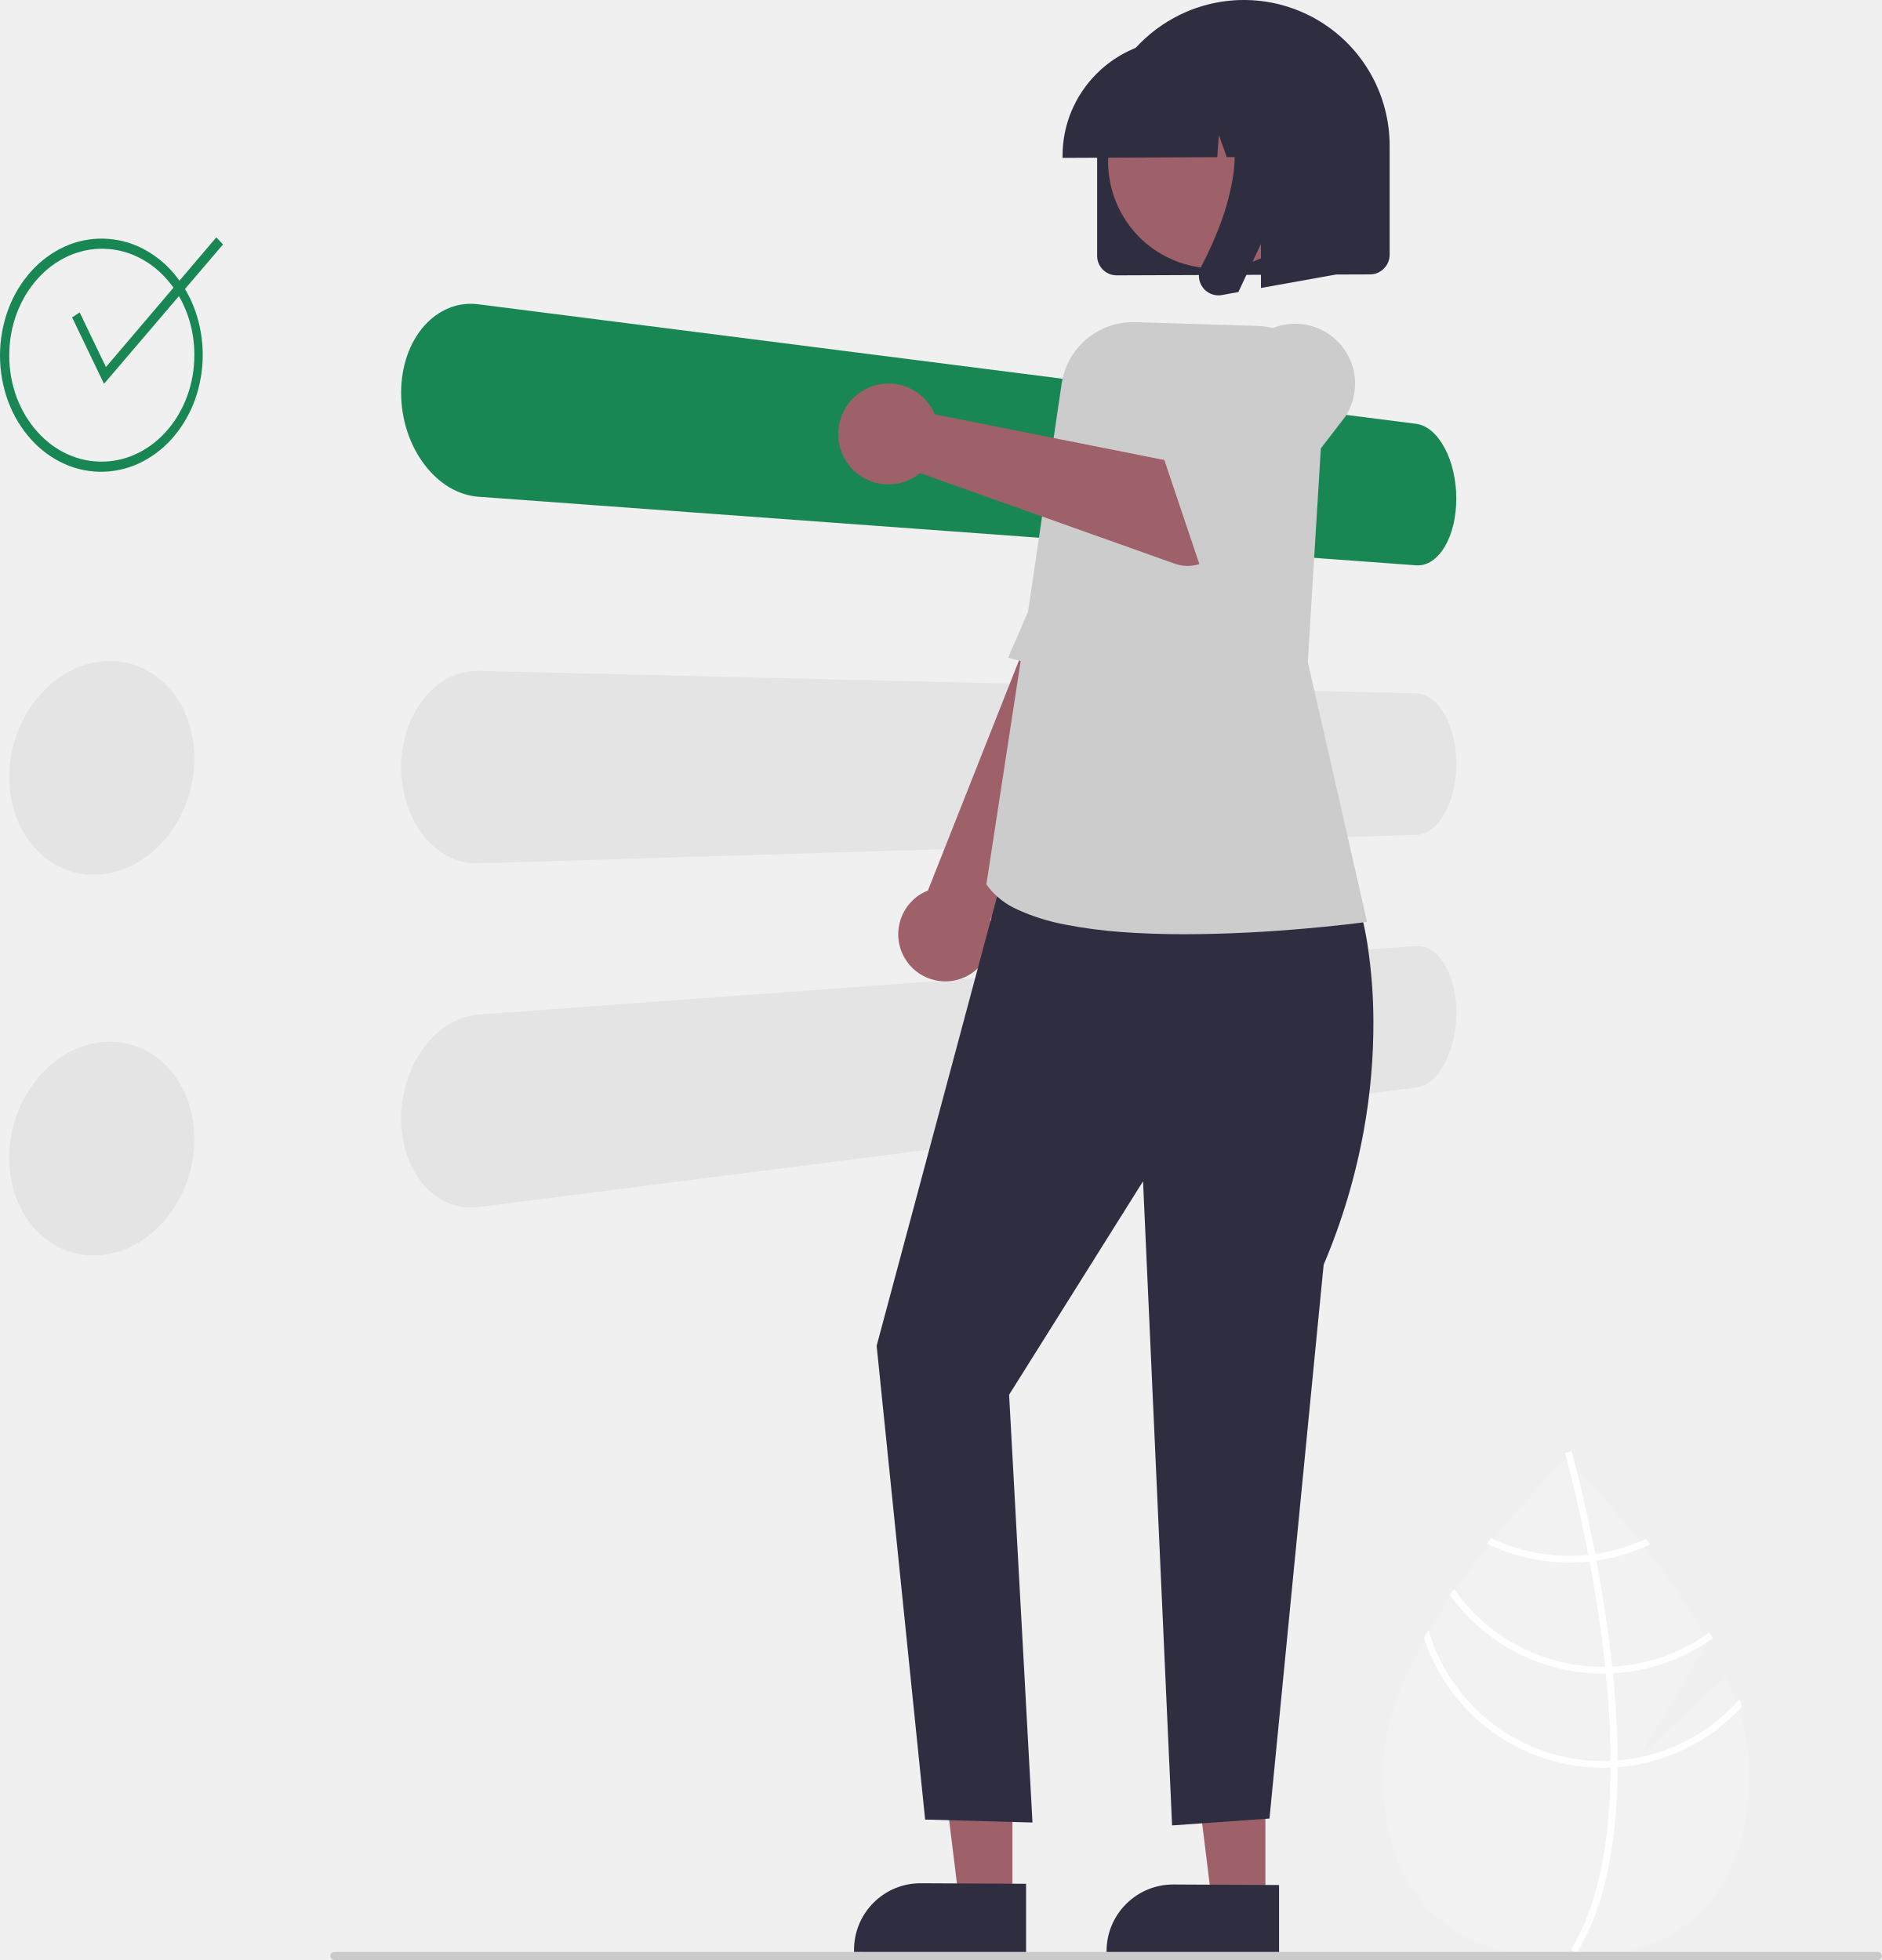
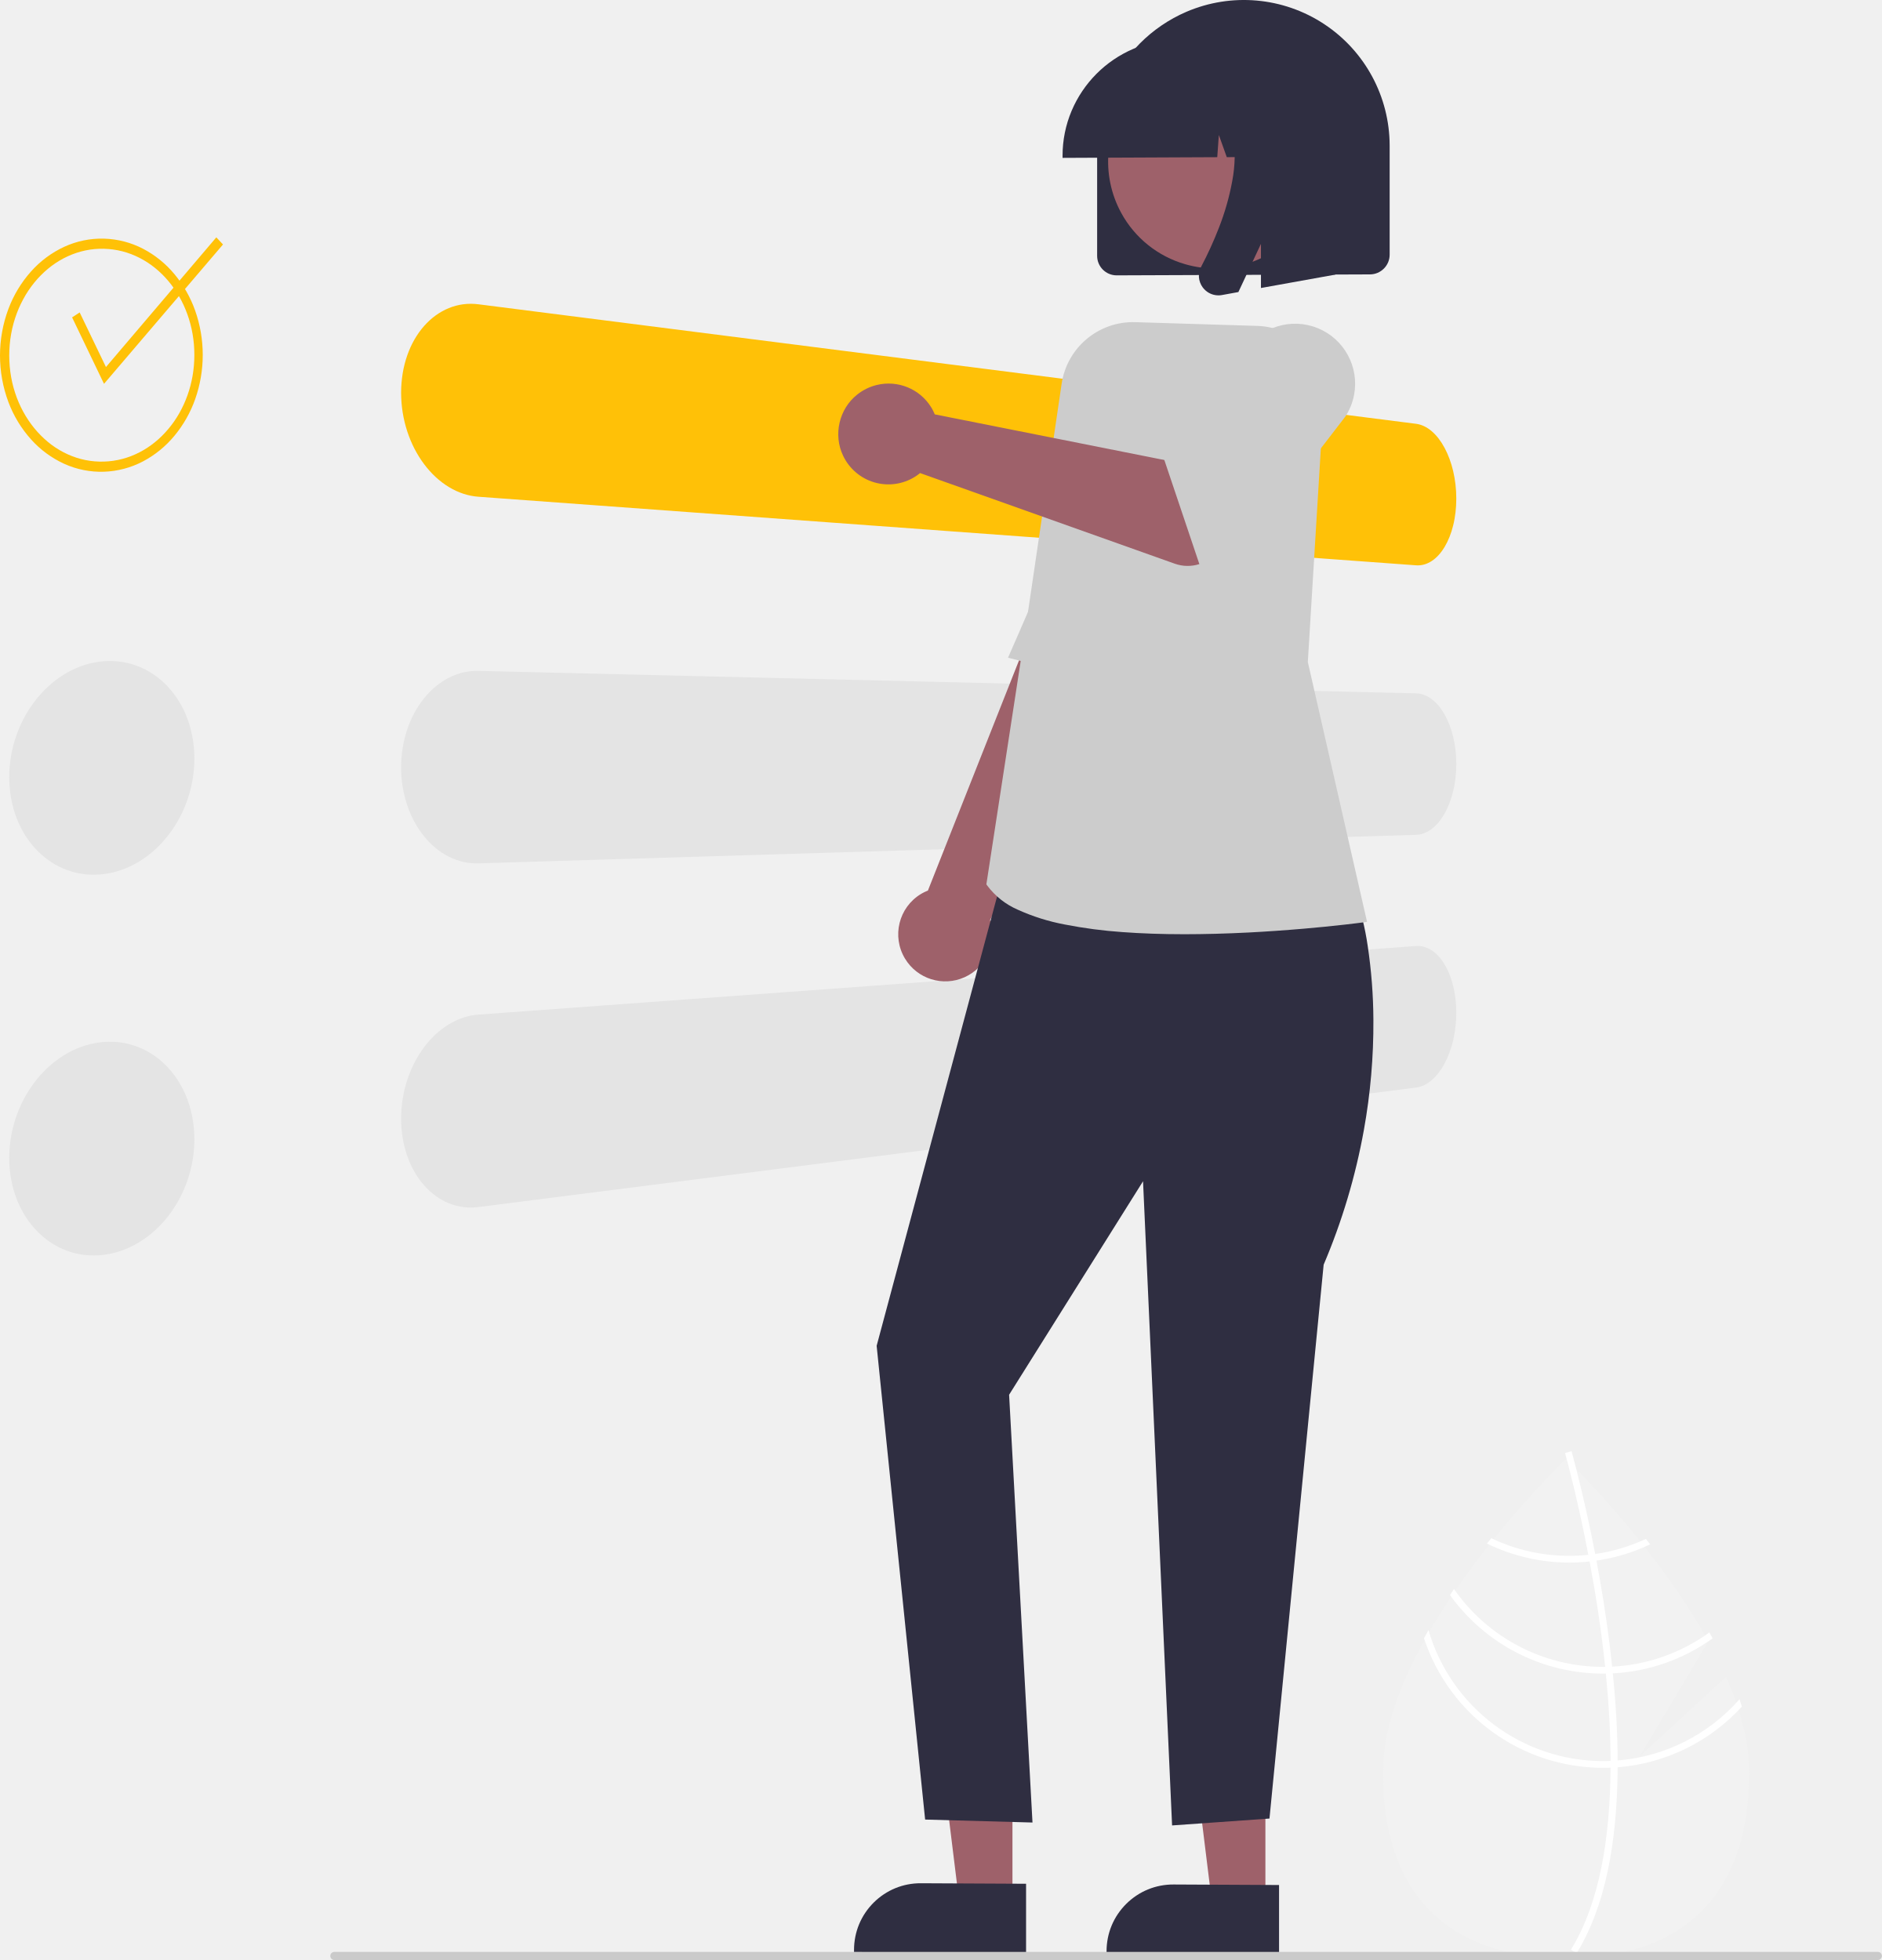
<svg xmlns="http://www.w3.org/2000/svg" data-name="Layer 1" width="559.174" height="582.5" viewBox="0 0 559.174 582.5">
  <path d="M833.267,657.097l-25.613,23.58,20.355-34.155c-16.037-29.082-42.266-54.216-42.266-54.216s-54.415,52.134-54.415,93.115,24.362,55.29,54.415,55.29c30.052,0,54.415-14.309,54.415-55.29C840.158,676.299,837.458,666.626,833.267,657.097Z" transform="translate(-320.4128 -158.75)" fill="#f2f2f2" />
  <path d="M801.066,681.954v2.02c-.12,23.48-4.08,41.8-11.85,54.7-.11.19-.23.37-.34.56l-.87-.53-.83-.52c8.62-13.93,11.67-33.62,11.78-54.1.01-.66.02-1.33.01-2-.03-8.67-.56-17.44-1.41-25.96-.06-.66-.13-1.33-.2-2-1.18-11.24-2.88-21.98-4.62-31.31-.12-.66-.25-1.32-.38-1.97-3.01-15.78-6.08-27.21-6.78-29.74-.08-.31-.13-.48-.14-.52l.95-.27.01-.01.96-.27c.01.04.18.61.46,1.67,1.07,3.96,3.85,14.71,6.58,28.89.12.64.25,1.3.37,1.96,1.42,7.57,2.81,16.03,3.91,24.91q.42,3.345.75,6.6c.08.67.15,1.34.21,2Q801.016,669.879,801.066,681.954Z" transform="translate(-320.4128 -158.75)" fill="#fff" />
  <path d="M794.396,620.594c-.67.09-1.35.18-2.04.25a55.167,55.167,0,0,1-5.64.29,53.664,53.664,0,0,1-23.2-5.24c-.42.53-.84,1.06-1.27,1.6a55.651,55.651,0,0,0,24.47,5.64,57.08,57.08,0,0,0,6.02-.32c.68-.07,1.36-.16,2.03-.26a55.182,55.182,0,0,0,15.95-4.83q-.645-.825-1.26-1.62A53.48,53.48,0,0,1,794.396,620.594Z" transform="translate(-320.4128 -158.75)" fill="#fff" />
  <path d="M799.426,654.064q-1.035.06-2.07.06c-.21.01-.43.01-.64.01a53.948,53.948,0,0,1-44.28-23.13c-.4.59-.8,1.18-1.19,1.78a55.952,55.952,0,0,0,45.47,23.35c.28,0,.56,0,.84-.01.7-.01,1.39-.03,2.08-.06a55.656,55.656,0,0,0,29.65-10.4c-.32-.59-.64-1.18-.97-1.77A53.578,53.578,0,0,1,799.426,654.064Z" transform="translate(-320.4128 -158.75)" fill="#fff" />
  <path d="M801.066,681.954c-.7.06-1.4.1-2.1.13-.75.03-1.5.05-2.25.05a54.094,54.094,0,0,1-51.86-38.92c-.45.81-.9,1.61-1.33,2.42a56.075,56.075,0,0,0,53.19,38.5c.75,0,1.5-.01,2.24-.05.71-.02,1.41-.06,2.11-.11a55.911,55.911,0,0,0,36.9-18.01c-.21-.74-.45-1.47-.69-2.21A53.92,53.92,0,0,1,801.066,681.954Z" transform="translate(-320.4128 -158.75)" fill="#fff" />
-   <path id="f3dd3be3-e3f2-4729-8854-c6cb5bd65852-281" data-name="Rectangle 1 - Outline" d="M741.16,284.699,462.571,249.181a18.086,18.086,0,0,0-2.263-.147,17.258,17.258,0,0,0-2.231.141,17.065,17.065,0,0,0-2.19.429,17.498,17.498,0,0,0-2.14.722,18.222,18.222,0,0,0-1.992.963,18.957,18.957,0,0,0-1.889,1.204,20.222,20.222,0,0,0-1.777,1.451,22.086,22.086,0,0,0-1.659,1.685,23.762,23.762,0,0,0-1.512,1.904q-.714,1.003-1.34,2.086-.626,1.087-1.162,2.261t-.977,2.427q-.457,1.295-.802,2.648t-.575,2.753q-.226,1.399-.347,2.843t-.12,2.924q.005,1.478.12,2.947t.347,2.913q.234,1.451.578,2.872t.802,2.811q.442,1.342.977,2.623.536,1.282,1.162,2.494t1.34,2.355q.713,1.147,1.512,2.208t1.659,2.023q.859.957,1.777,1.806t1.889,1.585a23.625,23.625,0,0,0,1.992,1.358,21.765,21.765,0,0,0,2.14,1.147,20.075,20.075,0,0,0,2.19.868,18.974,18.974,0,0,0,2.231.589,18.476,18.476,0,0,0,2.263.307L741.162,326.758a7.056,7.056,0,0,0,2.407-.241,7.552,7.552,0,0,0,1.162-.429,8.599,8.599,0,0,0,1.128-.632,10.035,10.035,0,0,0,1.042-.794,11.676,11.676,0,0,0,.982-.963,13.852,13.852,0,0,0,.918-1.127q.444-.604.853-1.288t.774-1.426q.365-.743.683-1.543.319-.799.59-1.654t.494-1.76q.235-.937.404-1.907t.29-1.969q.117-.999.175-2.025t.058-2.074q-.004-1.047-.058-2.085t-.175-2.06q-.117-1.022-.29-2.027t-.404-1.989q-.223-.951-.494-1.859-.268-.896-.59-1.765t-.683-1.685q-.364-.815-.774-1.582t-.853-1.459q-.443-.692-.918-1.312t-.982-1.16a13.498,13.498,0,0,0-1.042-1.004,11.325,11.325,0,0,0-1.128-.858,9.502,9.502,0,0,0-1.162-.662,8.275,8.275,0,0,0-1.192-.462,7.597,7.597,0,0,0-1.218-.259" transform="translate(-320.4128 -158.75)" fill="#198754" />
-   <path id="f1003c66-3f14-4be1-907c-7cdab0d8529f-282" data-name="Rectangle 3 - Outline" d="M741.16,364.805,462.571,358.132a17.909,17.909,0,0,0-4.494.459,18.344,18.344,0,0,0-2.19.656,19.418,19.418,0,0,0-2.14.939,20.721,20.721,0,0,0-1.992,1.165,21.902,21.902,0,0,0-1.889,1.402,23.579,23.579,0,0,0-1.777,1.635q-.861.876-1.659,1.863-.798.989-1.512,2.062-.714,1.073-1.34,2.225t-1.162,2.381q-.536,1.229-.977,2.528-.457,1.345-.802,2.733t-.575,2.812q-.226,1.424-.347,2.881t-.12,2.936q.005,1.479.12,2.935t.347,2.878q.234,1.416.578,2.801t.802,2.728q.442,1.302.977,2.528t1.162,2.374q.626,1.148,1.34,2.216.713,1.064,1.512,2.046t1.659,1.853a23.351,23.351,0,0,0,1.777,1.624,21.709,21.709,0,0,0,1.889,1.39,20.544,20.544,0,0,0,1.992,1.152,19.277,19.277,0,0,0,2.14.926,18.248,18.248,0,0,0,2.19.642,17.817,17.817,0,0,0,2.231.361,18.005,18.005,0,0,0,2.263.073l278.586-8.476a7.253,7.253,0,0,0,1.218-.141,7.574,7.574,0,0,0,1.192-.345,8.437,8.437,0,0,0,1.162-.549,9.871,9.871,0,0,0,1.128-.749,11.676,11.676,0,0,0,1.042-.903,13.635,13.635,0,0,0,.982-1.064q.474-.568.918-1.222t.853-1.376q.409-.727.774-1.507t.683-1.613q.319-.846.59-1.723t.494-1.806q.235-.951.404-1.939t.29-1.999q.117-1.015.175-2.046t.058-2.08q-.004-1.039-.058-2.075t-.175-2.046q-.117-1.014-.29-1.997t-.404-1.946q-.224-.929-.495-1.81t-.589-1.712q-.317-.831-.681-1.609t-.774-1.501q-.41-.723-.853-1.372t-.918-1.217a13.505,13.505,0,0,0-.982-1.058,11.566,11.566,0,0,0-1.042-.896,9.784,9.784,0,0,0-1.128-.742,8.372,8.372,0,0,0-1.163-.539,7.536,7.536,0,0,0-1.192-.338,7.237,7.237,0,0,0-1.218-.132" transform="translate(-320.4128 -158.75)" fill="#e4e4e4" />
-   <path id="e5b3fa8a-e15d-46b1-859f-01f7147e98c8-283" data-name="Rectangle 4 - Outline" d="M741.16,439.903,462.571,460.278a18.476,18.476,0,0,0-2.263.307,18.974,18.974,0,0,0-2.231.589,20.076,20.076,0,0,0-2.19.868,21.771,21.771,0,0,0-2.14,1.147,23.63,23.63,0,0,0-1.992,1.358q-.973.743-1.889,1.585-.916.846-1.777,1.806t-1.659,2.024q-.798,1.068-1.512,2.21-.714,1.142-1.34,2.355-.626,1.213-1.162,2.494t-.977,2.623q-.457,1.387-.802,2.811t-.575,2.869q-.226,1.447-.347,2.914t-.12,2.947q.005,1.479.12,2.924t.347,2.844q.234,1.404.578,2.754t.802,2.648q.442,1.254.977,2.427.536,1.174,1.162,2.261t1.34,2.086a23.758,23.758,0,0,0,1.512,1.904,22.084,22.084,0,0,0,1.659,1.685,20.224,20.224,0,0,0,1.777,1.451,18.96,18.96,0,0,0,1.889,1.204,18.222,18.222,0,0,0,1.992.963,17.492,17.492,0,0,0,2.14.722,17.066,17.066,0,0,0,2.19.429,17.26,17.26,0,0,0,2.231.141,18.092,18.092,0,0,0,2.263-.147l278.586-35.509a7.596,7.596,0,0,0,1.218-.259,8.272,8.272,0,0,0,1.192-.462,9.502,9.502,0,0,0,1.162-.662,11.325,11.325,0,0,0,1.128-.858,13.498,13.498,0,0,0,1.042-1.004q.501-.542.982-1.16.474-.619.918-1.312t.853-1.459q.409-.761.774-1.582t.683-1.685q.319-.868.59-1.776t.494-1.859q.235-.985.404-1.99t.29-2.027q.117-1.022.175-2.06t.058-2.086q-.005-1.042-.059-2.068t-.175-2.025q-.116-1.003-.289-1.973t-.404-1.907q-.223-.906-.494-1.76-.267-.853-.589-1.654t-.683-1.543q-.367-.737-.778-1.423t-.853-1.288a13.854,13.854,0,0,0-.918-1.127,11.677,11.677,0,0,0-.982-.963,10.034,10.034,0,0,0-1.042-.794,8.599,8.599,0,0,0-1.128-.632,7.553,7.553,0,0,0-1.162-.429,7.055,7.055,0,0,0-2.408-.241" transform="translate(-320.4128 -158.75)" fill="#e4e4e4" />
-   <path id="bafb1f3d-b2ca-45c8-ab7e-ed03dda6d8fc-284" data-name="Path 5" d="M589.314,443.636a13.972,13.972,0,0,0,25.287-11.439l53.993-110.925-25.845-15.668L596.119,423.429q-.267.104-.526.218t-.517.238q-.257.124-.511.261t-.503.288a13.989,13.989,0,0,0-4.75,19.201Z" transform="translate(-320.4128 -158.75)" fill="#9e616a" />
-   <path id="a23fb8c4-4f70-46f7-bb51-5893ecfd1d6a-285" data-name="Path 8" d="M658.287,364.045l-38.357-9.831s1.252-2.831,3.288-7.521,4.879-11.23,8.078-18.656,6.748-15.722,10.215-23.923,6.838-16.304,9.678-23.327,6.066-11.23,9.308-13.587a12.797,12.797,0,0,1,9.405-2.5,18.177,18.177,0,0,1,7.277,2.77A19.818,19.818,0,0,1,680.1,269.686l8.893,16.173Z" transform="translate(-320.4128 -158.75)" fill="#ccc" />
-   <path id="bf4ad07a-caea-45f0-95a0-f5e060234fe8-286" data-name="Ellipse 3 - Outline" d="M351.315,355.26a24.918,24.918,0,0,0-2.769.361,25.343,25.343,0,0,0-2.729.669,26.35,26.35,0,0,0-2.68.98,27.959,27.959,0,0,0-2.621,1.288q-1.248.702-2.44,1.526t-2.315,1.772q-1.122.945-2.178,2.015t-2.034,2.257q-.979,1.187-1.855,2.459t-1.644,2.622q-.761,1.352-1.423,2.777t-1.204,2.917q-.565,1.547-.988,3.126t-.707,3.185q-.284,1.606-.426,3.233t-.142,3.268q0,1.641.142,3.239t.426,3.148q.283,1.549.707,3.043t.985,2.926q.546,1.383,1.204,2.676a28.575,28.575,0,0,0,1.425,2.489,27.291,27.291,0,0,0,1.644,2.287,26.51,26.51,0,0,0,1.856,2.091,25.409,25.409,0,0,0,2.034,1.849,24.073,24.073,0,0,0,2.179,1.581,23.191,23.191,0,0,0,4.755,2.34,22.744,22.744,0,0,0,5.296,1.204,23.287,23.287,0,0,0,2.729.12,24.487,24.487,0,0,0,2.769-.196,25.371,25.371,0,0,0,2.754-.507,25.872,25.872,0,0,0,2.69-.808,26.948,26.948,0,0,0,2.618-1.104,28.599,28.599,0,0,0,2.538-1.394q1.2-.749,2.338-1.606t2.204-1.827q1.067-.97,2.06-2.046t1.909-2.258q.922-1.181,1.736-2.433t1.524-2.57q.71-1.318,1.314-2.698t1.101-2.817q.515-1.488.902-3.001t.645-3.048q.258-1.536.388-3.088t.13-3.116q-.001-1.565-.13-3.091t-.388-3.009q-.258-1.481-.645-2.918t-.902-2.82q-.5-1.339-1.101-2.596-.61-1.254-1.321-2.434a27.302,27.302,0,0,0-3.254-4.349,25.785,25.785,0,0,0-1.904-1.877,24.393,24.393,0,0,0-2.06-1.633,23.563,23.563,0,0,0-2.204-1.386,23.292,23.292,0,0,0-2.342-1.132,22.721,22.721,0,0,0-5.154-1.463,23.071,23.071,0,0,0-2.69-.268,24.145,24.145,0,0,0-2.754.046" transform="translate(-320.4128 -158.75)" fill="#e4e4e4" />
-   <path id="b68b3c2d-1cd9-4a2b-b264-66241f72f014-287" data-name="Ellipse 3 - Outline" d="M351.315,468.413a24.918,24.918,0,0,0-2.769.361,25.345,25.345,0,0,0-2.729.669,26.353,26.353,0,0,0-2.68.98,27.959,27.959,0,0,0-2.621,1.288q-1.248.702-2.44,1.526t-2.315,1.772q-1.122.945-2.178,2.015t-2.034,2.257q-.979,1.187-1.855,2.459t-1.644,2.622q-.761,1.352-1.423,2.777t-1.204,2.917q-.565,1.547-.988,3.126t-.707,3.185q-.284,1.606-.426,3.233t-.142,3.268q0,1.641.142,3.239t.426,3.148q.283,1.549.707,3.043t.985,2.926q.546,1.383,1.204,2.676a28.575,28.575,0,0,0,1.425,2.489,27.291,27.291,0,0,0,1.644,2.287,26.51,26.51,0,0,0,1.856,2.091,25.409,25.409,0,0,0,2.034,1.849,24.077,24.077,0,0,0,2.179,1.581,23.192,23.192,0,0,0,4.755,2.34,22.743,22.743,0,0,0,5.296,1.204,23.287,23.287,0,0,0,2.729.12,24.49,24.49,0,0,0,2.769-.196,25.371,25.371,0,0,0,2.754-.507,25.867,25.867,0,0,0,2.69-.808,26.945,26.945,0,0,0,2.618-1.104,28.597,28.597,0,0,0,2.538-1.394q1.2-.749,2.338-1.606t2.204-1.827q1.067-.97,2.06-2.046t1.909-2.258q.922-1.181,1.736-2.433t1.524-2.57q.71-1.318,1.314-2.698t1.101-2.817q.515-1.488.902-3.001t.645-3.048q.258-1.536.388-3.088t.13-3.117q-.001-1.565-.13-3.091t-.388-3.009q-.258-1.481-.645-2.918t-.902-2.82q-.5-1.339-1.101-2.596-.61-1.254-1.321-2.434a27.302,27.302,0,0,0-3.254-4.349,25.789,25.789,0,0,0-1.904-1.877,24.395,24.395,0,0,0-2.06-1.633,23.563,23.563,0,0,0-2.204-1.386,23.292,23.292,0,0,0-2.342-1.132,22.721,22.721,0,0,0-5.154-1.463,23.068,23.068,0,0,0-2.69-.268,24.143,24.143,0,0,0-2.754.046" transform="translate(-320.4128 -158.75)" fill="#e4e4e4" />
-   <path id="a5644fa4-417a-45bc-a470-f5aa82f96b47-288" data-name="Ellipse 2 - Outline" d="M351.32,232.68a24.346,24.346,0,0,0-2.769.09,23.985,23.985,0,0,0-2.729.404,24.238,24.238,0,0,0-2.68.722,25.11,25.11,0,0,0-2.621,1.034,26.092,26.092,0,0,0-2.44,1.284,26.783,26.783,0,0,0-2.315,1.548,27.973,27.973,0,0,0-2.179,1.806q-1.06.974-2.038,2.064-.979,1.092-1.855,2.28t-1.644,2.463q-.764,1.292-1.426,2.647t-1.204,2.8q-.561,1.489-.985,3.027t-.707,3.116q-.284,1.583-.426,3.192t-.142,3.25q0,1.638.142,3.25t.426,3.189q.283,1.577.707,3.112t.985,3.021q.546,1.436,1.204,2.793.662,1.352,1.43,2.623t1.644,2.452q.875,1.184,1.855,2.268t2.034,2.046a27.71,27.71,0,0,0,2.168,1.798,26.543,26.543,0,0,0,2.315,1.532,25.88,25.88,0,0,0,2.44,1.269,24.942,24.942,0,0,0,2.621,1.017,23.982,23.982,0,0,0,5.408,1.083,24.49,24.49,0,0,0,5.522-.167,24.154,24.154,0,0,0,2.69-.546,24.502,24.502,0,0,0,2.618-.85,25.456,25.456,0,0,0,2.538-1.147,26.498,26.498,0,0,0,2.342-1.373,27.221,27.221,0,0,0,2.204-1.614q1.067-.867,2.06-1.847t1.909-2.073q.922-1.093,1.736-2.265t1.524-2.422q.713-1.249,1.314-2.57t1.101-2.705q.515-1.437.902-2.913t.645-2.985q.258-1.516.388-3.055t.13-3.104q-.001-1.564-.13-3.103t-.388-3.047q-.258-1.508-.645-2.983t-.902-2.908q-.5-1.386-1.101-2.702t-1.321-2.565q-.71-1.237-1.524-2.408t-1.73-2.253q-.91-1.082-1.904-2.057t-2.06-1.833a26.963,26.963,0,0,0-2.203-1.603,26.273,26.273,0,0,0-2.342-1.359,25.272,25.272,0,0,0-2.538-1.132,24.363,24.363,0,0,0-2.618-.833,24.06,24.06,0,0,0-2.69-.53,24.369,24.369,0,0,0-2.754-.221m0-3.012a26.747,26.747,0,0,1,11.599,3.002,30.442,30.442,0,0,1,9.303,7.515,35.431,35.431,0,0,1,6.187,10.864,39.624,39.624,0,0,1,0,26.337,35.726,35.726,0,0,1-6.187,10.904,30.728,30.728,0,0,1-9.304,7.57,26.872,26.872,0,0,1-11.599,3.078,26.519,26.519,0,0,1-11.835-2.359,29.925,29.925,0,0,1-9.845-7.26,35.052,35.052,0,0,1-6.731-11.115,39.585,39.585,0,0,1,0-27.622,35.351,35.351,0,0,1,6.731-11.159,30.201,30.201,0,0,1,9.845-7.324,26.617,26.617,0,0,1,11.842-2.435Z" transform="translate(-320.4128 -158.75)" fill="#198754" />
-   <path id="aeea3032-7d6f-43a2-9023-7da5e46a69d9-289" data-name="Path 1" d="M351.317,272.824l-9.482-19.754,2.251-1.466,7.81,16.228,32.793-38.544,1.985,2.115Z" transform="translate(-320.4128 -158.75)" fill="#198754" />
+   <path id="f3dd3be3-e3f2-4729-8854-c6cb5bd65852-247" data-name="Rectangle 1 - Outline" d="M741.16,284.699,462.571,249.181a18.086,18.086,0,0,0-2.263-.147,17.258,17.258,0,0,0-2.231.141,17.065,17.065,0,0,0-2.19.429,17.498,17.498,0,0,0-2.14.722,18.222,18.222,0,0,0-1.992.963,18.957,18.957,0,0,0-1.889,1.204,20.222,20.222,0,0,0-1.777,1.451,22.086,22.086,0,0,0-1.659,1.685,23.762,23.762,0,0,0-1.512,1.904q-.714,1.003-1.34,2.086-.626,1.087-1.162,2.261t-.977,2.427q-.457,1.295-.802,2.648t-.575,2.753q-.226,1.399-.347,2.843t-.12,2.924q.005,1.478.12,2.947t.347,2.913q.234,1.451.578,2.872t.802,2.811q.442,1.342.977,2.623.536,1.282,1.162,2.494t1.34,2.355q.713,1.147,1.512,2.208t1.659,2.023q.859.957,1.777,1.806t1.889,1.585a23.625,23.625,0,0,0,1.992,1.358,21.765,21.765,0,0,0,2.14,1.147,20.075,20.075,0,0,0,2.19.868,18.974,18.974,0,0,0,2.231.589,18.476,18.476,0,0,0,2.263.307L741.162,326.758a7.056,7.056,0,0,0,2.407-.241,7.552,7.552,0,0,0,1.162-.429,8.599,8.599,0,0,0,1.128-.632,10.035,10.035,0,0,0,1.042-.794,11.676,11.676,0,0,0,.982-.963,13.852,13.852,0,0,0,.918-1.127q.444-.604.853-1.288t.774-1.426q.365-.743.683-1.543.319-.799.59-1.654t.494-1.76q.235-.937.404-1.907t.29-1.969q.117-.999.175-2.025t.058-2.074q-.004-1.047-.058-2.085t-.175-2.06q-.117-1.022-.29-2.027t-.404-1.989q-.223-.951-.494-1.859-.268-.896-.59-1.765t-.683-1.685q-.364-.815-.774-1.582t-.853-1.459q-.443-.692-.918-1.312t-.982-1.16a13.498,13.498,0,0,0-1.042-1.004,11.325,11.325,0,0,0-1.128-.858,9.502,9.502,0,0,0-1.162-.662,8.275,8.275,0,0,0-1.192-.462,7.597,7.597,0,0,0-1.218-.259" transform="translate(-320.4128 -158.75)" fill="#ffc107" />
+   <path id="f1003c66-3f14-4be1-907c-7cdab0d8529f-248" data-name="Rectangle 3 - Outline" d="M741.16,364.805,462.571,358.132a17.909,17.909,0,0,0-4.494.459,18.344,18.344,0,0,0-2.19.656,19.418,19.418,0,0,0-2.14.939,20.721,20.721,0,0,0-1.992,1.165,21.902,21.902,0,0,0-1.889,1.402,23.579,23.579,0,0,0-1.777,1.635q-.861.876-1.659,1.863-.798.989-1.512,2.062-.714,1.073-1.34,2.225t-1.162,2.381q-.536,1.229-.977,2.528-.457,1.345-.802,2.733t-.575,2.812q-.226,1.424-.347,2.881t-.12,2.936q.005,1.479.12,2.935t.347,2.878q.234,1.416.578,2.801t.802,2.728q.442,1.302.977,2.528t1.162,2.374q.626,1.148,1.34,2.216.713,1.064,1.512,2.046t1.659,1.853a23.351,23.351,0,0,0,1.777,1.624,21.709,21.709,0,0,0,1.889,1.39,20.544,20.544,0,0,0,1.992,1.152,19.277,19.277,0,0,0,2.14.926,18.248,18.248,0,0,0,2.19.642,17.817,17.817,0,0,0,2.231.361,18.005,18.005,0,0,0,2.263.073l278.586-8.476a7.253,7.253,0,0,0,1.218-.141,7.574,7.574,0,0,0,1.192-.345,8.437,8.437,0,0,0,1.162-.549,9.871,9.871,0,0,0,1.128-.749,11.676,11.676,0,0,0,1.042-.903,13.635,13.635,0,0,0,.982-1.064q.474-.568.918-1.222t.853-1.376q.409-.727.774-1.507t.683-1.613q.319-.846.59-1.723t.494-1.806q.235-.951.404-1.939t.29-1.999q.117-1.015.175-2.046t.058-2.08q-.004-1.039-.058-2.075t-.175-2.046q-.117-1.014-.29-1.997t-.404-1.946q-.224-.929-.495-1.81t-.589-1.712q-.317-.831-.681-1.609t-.774-1.501q-.41-.723-.853-1.372t-.918-1.217a13.505,13.505,0,0,0-.982-1.058,11.566,11.566,0,0,0-1.042-.896,9.784,9.784,0,0,0-1.128-.742,8.372,8.372,0,0,0-1.163-.539,7.536,7.536,0,0,0-1.192-.338,7.237,7.237,0,0,0-1.218-.132" transform="translate(-320.4128 -158.75)" fill="#e4e4e4" />
+   <path id="e5b3fa8a-e15d-46b1-859f-01f7147e98c8-249" data-name="Rectangle 4 - Outline" d="M741.16,439.903,462.571,460.278a18.476,18.476,0,0,0-2.263.307,18.974,18.974,0,0,0-2.231.589,20.076,20.076,0,0,0-2.19.868,21.771,21.771,0,0,0-2.14,1.147,23.63,23.63,0,0,0-1.992,1.358q-.973.743-1.889,1.585-.916.846-1.777,1.806t-1.659,2.024q-.798,1.068-1.512,2.21-.714,1.142-1.34,2.355-.626,1.213-1.162,2.494t-.977,2.623q-.457,1.387-.802,2.811t-.575,2.869q-.226,1.447-.347,2.914t-.12,2.947q.005,1.479.12,2.924t.347,2.844q.234,1.404.578,2.754t.802,2.648q.442,1.254.977,2.427.536,1.174,1.162,2.261t1.34,2.086a23.758,23.758,0,0,0,1.512,1.904,22.084,22.084,0,0,0,1.659,1.685,20.224,20.224,0,0,0,1.777,1.451,18.96,18.96,0,0,0,1.889,1.204,18.222,18.222,0,0,0,1.992.963,17.492,17.492,0,0,0,2.14.722,17.066,17.066,0,0,0,2.19.429,17.26,17.26,0,0,0,2.231.141,18.092,18.092,0,0,0,2.263-.147l278.586-35.509a7.596,7.596,0,0,0,1.218-.259,8.272,8.272,0,0,0,1.192-.462,9.502,9.502,0,0,0,1.162-.662,11.325,11.325,0,0,0,1.128-.858,13.498,13.498,0,0,0,1.042-1.004q.501-.542.982-1.16.474-.619.918-1.312t.853-1.459q.409-.761.774-1.582t.683-1.685q.319-.868.59-1.776t.494-1.859q.235-.985.404-1.99t.29-2.027q.117-1.022.175-2.06t.058-2.086q-.005-1.042-.059-2.068t-.175-2.025q-.116-1.003-.289-1.973t-.404-1.907q-.223-.906-.494-1.76-.267-.853-.589-1.654t-.683-1.543q-.367-.737-.778-1.423t-.853-1.288a13.854,13.854,0,0,0-.918-1.127,11.677,11.677,0,0,0-.982-.963,10.034,10.034,0,0,0-1.042-.794,8.599,8.599,0,0,0-1.128-.632,7.553,7.553,0,0,0-1.162-.429,7.055,7.055,0,0,0-2.408-.241" transform="translate(-320.4128 -158.75)" fill="#e4e4e4" />
+   <path id="bafb1f3d-b2ca-45c8-ab7e-ed03dda6d8fc-250" data-name="Path 5" d="M589.314,443.636a13.972,13.972,0,0,0,25.287-11.439l53.993-110.925-25.845-15.668L596.119,423.429q-.267.104-.526.218t-.517.238q-.257.124-.511.261t-.503.288a13.989,13.989,0,0,0-4.75,19.201Z" transform="translate(-320.4128 -158.75)" fill="#9e616a" />
+   <path id="a23fb8c4-4f70-46f7-bb51-5893ecfd1d6a-251" data-name="Path 8" d="M658.287,364.045l-38.357-9.831s1.252-2.831,3.288-7.521,4.879-11.23,8.078-18.656,6.748-15.722,10.215-23.923,6.838-16.304,9.678-23.327,6.066-11.23,9.308-13.587a12.797,12.797,0,0,1,9.405-2.5,18.177,18.177,0,0,1,7.277,2.77A19.818,19.818,0,0,1,680.1,269.686l8.893,16.173Z" transform="translate(-320.4128 -158.75)" fill="#ccc" />
+   <path id="bf4ad07a-caea-45f0-95a0-f5e060234fe8-252" data-name="Ellipse 3 - Outline" d="M351.315,355.26a24.918,24.918,0,0,0-2.769.361,25.343,25.343,0,0,0-2.729.669,26.35,26.35,0,0,0-2.68.98,27.959,27.959,0,0,0-2.621,1.288q-1.248.702-2.44,1.526t-2.315,1.772q-1.122.945-2.178,2.015t-2.034,2.257q-.979,1.187-1.855,2.459t-1.644,2.622q-.761,1.352-1.423,2.777t-1.204,2.917q-.565,1.547-.988,3.126t-.707,3.185q-.284,1.606-.426,3.233t-.142,3.268q0,1.641.142,3.239t.426,3.148q.283,1.549.707,3.043t.985,2.926q.546,1.383,1.204,2.676a28.575,28.575,0,0,0,1.425,2.489,27.291,27.291,0,0,0,1.644,2.287,26.51,26.51,0,0,0,1.856,2.091,25.409,25.409,0,0,0,2.034,1.849,24.073,24.073,0,0,0,2.179,1.581,23.191,23.191,0,0,0,4.755,2.34,22.744,22.744,0,0,0,5.296,1.204,23.287,23.287,0,0,0,2.729.12,24.487,24.487,0,0,0,2.769-.196,25.371,25.371,0,0,0,2.754-.507,25.872,25.872,0,0,0,2.69-.808,26.948,26.948,0,0,0,2.618-1.104,28.599,28.599,0,0,0,2.538-1.394q1.2-.749,2.338-1.606t2.204-1.827q1.067-.97,2.06-2.046t1.909-2.258q.922-1.181,1.736-2.433t1.524-2.57q.71-1.318,1.314-2.698t1.101-2.817q.515-1.488.902-3.001t.645-3.048q.258-1.536.388-3.088t.13-3.116q-.001-1.565-.13-3.091t-.388-3.009q-.258-1.481-.645-2.918t-.902-2.82q-.5-1.339-1.101-2.596-.61-1.254-1.321-2.434a27.302,27.302,0,0,0-3.254-4.349,25.785,25.785,0,0,0-1.904-1.877,24.393,24.393,0,0,0-2.06-1.633,23.563,23.563,0,0,0-2.204-1.386,23.292,23.292,0,0,0-2.342-1.132,22.721,22.721,0,0,0-5.154-1.463,23.071,23.071,0,0,0-2.69-.268,24.145,24.145,0,0,0-2.754.046" transform="translate(-320.4128 -158.75)" fill="#e4e4e4" />
+   <path id="b68b3c2d-1cd9-4a2b-b264-66241f72f014-253" data-name="Ellipse 3 - Outline" d="M351.315,468.413a24.918,24.918,0,0,0-2.769.361,25.345,25.345,0,0,0-2.729.669,26.353,26.353,0,0,0-2.68.98,27.959,27.959,0,0,0-2.621,1.288q-1.248.702-2.44,1.526t-2.315,1.772q-1.122.945-2.178,2.015t-2.034,2.257q-.979,1.187-1.855,2.459t-1.644,2.622q-.761,1.352-1.423,2.777t-1.204,2.917q-.565,1.547-.988,3.126t-.707,3.185q-.284,1.606-.426,3.233t-.142,3.268q0,1.641.142,3.239t.426,3.148q.283,1.549.707,3.043t.985,2.926q.546,1.383,1.204,2.676a28.575,28.575,0,0,0,1.425,2.489,27.291,27.291,0,0,0,1.644,2.287,26.51,26.51,0,0,0,1.856,2.091,25.409,25.409,0,0,0,2.034,1.849,24.077,24.077,0,0,0,2.179,1.581,23.192,23.192,0,0,0,4.755,2.34,22.743,22.743,0,0,0,5.296,1.204,23.287,23.287,0,0,0,2.729.12,24.49,24.49,0,0,0,2.769-.196,25.371,25.371,0,0,0,2.754-.507,25.867,25.867,0,0,0,2.69-.808,26.945,26.945,0,0,0,2.618-1.104,28.597,28.597,0,0,0,2.538-1.394q1.2-.749,2.338-1.606t2.204-1.827q1.067-.97,2.06-2.046t1.909-2.258q.922-1.181,1.736-2.433t1.524-2.57q.71-1.318,1.314-2.698t1.101-2.817q.515-1.488.902-3.001t.645-3.048q.258-1.536.388-3.088t.13-3.117q-.001-1.565-.13-3.091t-.388-3.009q-.258-1.481-.645-2.918t-.902-2.82q-.5-1.339-1.101-2.596-.61-1.254-1.321-2.434a27.302,27.302,0,0,0-3.254-4.349,25.789,25.789,0,0,0-1.904-1.877,24.395,24.395,0,0,0-2.06-1.633,23.563,23.563,0,0,0-2.204-1.386,23.292,23.292,0,0,0-2.342-1.132,22.721,22.721,0,0,0-5.154-1.463,23.068,23.068,0,0,0-2.69-.268,24.143,24.143,0,0,0-2.754.046" transform="translate(-320.4128 -158.75)" fill="#e4e4e4" />
+   <path id="a5644fa4-417a-45bc-a470-f5aa82f96b47-254" data-name="Ellipse 2 - Outline" d="M351.32,232.68a24.346,24.346,0,0,0-2.769.09,23.985,23.985,0,0,0-2.729.404,24.238,24.238,0,0,0-2.68.722,25.11,25.11,0,0,0-2.621,1.034,26.092,26.092,0,0,0-2.44,1.284,26.783,26.783,0,0,0-2.315,1.548,27.973,27.973,0,0,0-2.179,1.806q-1.06.974-2.038,2.064-.979,1.092-1.855,2.28t-1.644,2.463q-.764,1.292-1.426,2.647t-1.204,2.8q-.561,1.489-.985,3.027t-.707,3.116q-.284,1.583-.426,3.192t-.142,3.25q0,1.638.142,3.25t.426,3.189q.283,1.577.707,3.112t.985,3.021q.546,1.436,1.204,2.793.662,1.352,1.43,2.623t1.644,2.452q.875,1.184,1.855,2.268t2.034,2.046a27.71,27.71,0,0,0,2.168,1.798,26.543,26.543,0,0,0,2.315,1.532,25.88,25.88,0,0,0,2.44,1.269,24.942,24.942,0,0,0,2.621,1.017,23.982,23.982,0,0,0,5.408,1.083,24.49,24.49,0,0,0,5.522-.167,24.154,24.154,0,0,0,2.69-.546,24.502,24.502,0,0,0,2.618-.85,25.456,25.456,0,0,0,2.538-1.147,26.498,26.498,0,0,0,2.342-1.373,27.221,27.221,0,0,0,2.204-1.614q1.067-.867,2.06-1.847t1.909-2.073q.922-1.093,1.736-2.265t1.524-2.422q.713-1.249,1.314-2.57t1.101-2.705q.515-1.437.902-2.913t.645-2.985q.258-1.516.388-3.055t.13-3.104q-.001-1.564-.13-3.103t-.388-3.047q-.258-1.508-.645-2.983t-.902-2.908q-.5-1.386-1.101-2.702t-1.321-2.565q-.71-1.237-1.524-2.408t-1.73-2.253q-.91-1.082-1.904-2.057t-2.06-1.833a26.963,26.963,0,0,0-2.203-1.603,26.273,26.273,0,0,0-2.342-1.359,25.272,25.272,0,0,0-2.538-1.132,24.363,24.363,0,0,0-2.618-.833,24.06,24.06,0,0,0-2.69-.53,24.369,24.369,0,0,0-2.754-.221m0-3.012a26.747,26.747,0,0,1,11.599,3.002,30.442,30.442,0,0,1,9.303,7.515,35.431,35.431,0,0,1,6.187,10.864,39.624,39.624,0,0,1,0,26.337,35.726,35.726,0,0,1-6.187,10.904,30.728,30.728,0,0,1-9.304,7.57,26.872,26.872,0,0,1-11.599,3.078,26.519,26.519,0,0,1-11.835-2.359,29.925,29.925,0,0,1-9.845-7.26,35.052,35.052,0,0,1-6.731-11.115,39.585,39.585,0,0,1,0-27.622,35.351,35.351,0,0,1,6.731-11.159,30.201,30.201,0,0,1,9.845-7.324,26.617,26.617,0,0,1,11.842-2.435Z" transform="translate(-320.4128 -158.75)" fill="#ffc107" />
+   <path id="aeea3032-7d6f-43a2-9023-7da5e46a69d9-255" data-name="Path 1" d="M351.317,272.824l-9.482-19.754,2.251-1.466,7.81,16.228,32.793-38.544,1.985,2.115Z" transform="translate(-320.4128 -158.75)" fill="#ffc107" />
  <g id="b65364ff-7d92-487e-8061-939b37583c0d" data-name="Group 1">
-     <path id="efb13e16-1633-4e88-9f48-a8cd4f1f0a11-290" data-name="Path 1-2" d="M696.403,662.811l-23.473-.091,7.569,61.335,15.904.079Z" transform="translate(-320.4128 -158.75)" fill="#9e616a" />
-     <path id="b5b13dc0-906f-47cb-af24-0252d232cfd5-291" data-name="Path 2" d="M700.458,739.567l-51.253-.271v-.648a20.102,20.102,0,0,1,.383-3.918,19.598,19.598,0,0,1,2.955-7.12,20.124,20.124,0,0,1,5.543-5.516,19.609,19.609,0,0,1,7.135-2.924,20.11,20.11,0,0,1,3.921-.361h0l31.317.154Z" transform="translate(-320.4128 -158.75)" fill="#2f2e41" />
+     <path id="efb13e16-1633-4e88-9f48-a8cd4f1f0a11-256" data-name="Path 1-2" d="M696.403,662.811l-23.473-.091,7.569,61.335,15.904.079Z" transform="translate(-320.4128 -158.75)" fill="#9e616a" />
+     <path id="b5b13dc0-906f-47cb-af24-0252d232cfd5-257" data-name="Path 2" d="M700.458,739.567l-51.253-.271v-.648a20.102,20.102,0,0,1,.383-3.918,19.598,19.598,0,0,1,2.955-7.12,20.124,20.124,0,0,1,5.543-5.516,19.609,19.609,0,0,1,7.135-2.924,20.11,20.11,0,0,1,3.921-.361h0l31.317.154Z" transform="translate(-320.4128 -158.75)" fill="#2f2e41" />
  </g>
  <g id="b7f9c824-5877-4162-b4d5-ccd00fd098dd" data-name="Group 2">
-     <path id="a1d436e5-b88b-4a37-a10d-47f639496f81-292" data-name="Path 3" d="M621.245,662.519l-23.406-.091,7.545,61.252,15.861.079Z" transform="translate(-320.4128 -158.75)" fill="#9e616a" />
-     <path id="aa34d611-dd92-4168-ad92-5f109db8b699-293" data-name="Path 4" d="M625.289,739.168l-51.118-.268V738.252a20.12,20.12,0,0,1,.383-3.912,19.592,19.592,0,0,1,2.947-7.111,20.066,20.066,0,0,1,5.53-5.511,19.539,19.539,0,0,1,7.117-2.917,20.032,20.032,0,0,1,3.911-.361h0l31.231.153Z" transform="translate(-320.4128 -158.75)" fill="#2f2e41" />
+     <path id="a1d436e5-b88b-4a37-a10d-47f639496f81-258" data-name="Path 3" d="M621.245,662.519l-23.406-.091,7.545,61.252,15.861.079Z" transform="translate(-320.4128 -158.75)" fill="#9e616a" />
+     <path id="aa34d611-dd92-4168-ad92-5f109db8b699-259" data-name="Path 4" d="M625.289,739.168l-51.118-.268V738.252a20.12,20.12,0,0,1,.383-3.912,19.592,19.592,0,0,1,2.947-7.111,20.066,20.066,0,0,1,5.53-5.511,19.539,19.539,0,0,1,7.117-2.917,20.032,20.032,0,0,1,3.911-.361h0l31.231.153Z" transform="translate(-320.4128 -158.75)" fill="#2f2e41" />
  </g>
-   <path id="a2716e79-bed1-4374-9a2b-fced6059ca2b-294" data-name="Path 6" d="M620.25,411.829l-39.359,146.884,14.406,140.799,31.899.88-6.946-127.134,39.795-63.445L668.677,701.257l28.936-2.046,16.097-164.603a186.93,186.93,0,0,0,11.953-40.023,178.217,178.217,0,0,0,2.828-32.7,152.93,152.93,0,0,0-1.697-22.049,80.712,80.712,0,0,0-1.59-8.084l-11.735-11.897Z" transform="translate(-320.4128 -158.75)" fill="#2f2e41" />
+   <path id="a2716e79-bed1-4374-9a2b-fced6059ca2b-260" data-name="Path 6" d="M620.25,411.829l-39.359,146.884,14.406,140.799,31.899.88-6.946-127.134,39.795-63.445L668.677,701.257l28.936-2.046,16.097-164.603a186.93,186.93,0,0,0,11.953-40.023,178.217,178.217,0,0,0,2.828-32.7,152.93,152.93,0,0,0-1.697-22.049,80.712,80.712,0,0,0-1.59-8.084l-11.735-11.897Z" transform="translate(-320.4128 -158.75)" fill="#2f2e41" />
  <path d="M672.398,436.396c-6.619,0-12.83-.212-18.462-.632A138.618,138.618,0,0,1,636.802,433.508a61.013,61.013,0,0,1-13.975-4.4,22.425,22.425,0,0,1-9.064-7.154l-.268-.39,10.758-70.013,11.601-78.722a21.455,21.455,0,0,1,21.89-18.333l36.333,1.113a20.364,20.364,0,0,1,19.702,21.592l-4.77,78.29,17.593,77.224-1.246.174c-.501.066-2.432.321-5.457.662-3.953.444-7.99.845-11.997,1.19-5.67.489-11.218.873-16.491,1.143C684.725,436.225,678.316,436.39,672.398,436.396Z" transform="translate(-320.4128 -158.75)" fill="#ccc" />
-   <path id="ad5d6a80-02ce-46d1-bab9-e92b7dd0c553-295" data-name="Path 9" d="M652.236,240.585q-.014 0-.029,0a5.804,5.804,0,0,1-5.801-5.808V202.384a43.289,43.289,0,0,1,3.415-16.895,43.987,43.987,0,0,1,23.112-23.232,43.314,43.314,0,0,1,60.388,39.739v32.442a5.814,5.814,0,0,1-.46,2.273,5.909,5.909,0,0,1-3.113,3.12,5.833,5.833,0,0,1-2.274.468l-75.244.285Z" transform="translate(-320.4128 -158.75)" fill="#2f2e41" />
-   <path id="b726e025-86c8-4394-a2c8-021cc2286f1b-296" data-name="Ellipse 1" d="M709.487,191.275A31.931,31.931,0,0,1,672.564,237.27a31.559,31.559,0,0,1-18.983-15.208,31.931,31.931,0,0,1,36.897-45.983,31.559,31.559,0,0,1,19.008,15.197Z" transform="translate(-320.4128 -158.75)" fill="#9e616a" />
-   <path id="f57fd208-21ef-4a3c-a796-e350b3c4ef74-297" data-name="Path 10" d="M636.132,205.02a34.244,34.244,0,0,1,2.701-13.362,34.774,34.774,0,0,1,18.277-18.369,34.26,34.26,0,0,1,13.362-2.769l6.483-.033q.109-.001.218-.001a34.186,34.186,0,0,1,34.165,34.207v.649l-13.716.055L692.947,192.334l-.935,13.091-7.084.031-2.358-6.592-.473,6.6-45.958.206Z" transform="translate(-320.4128 -158.75)" fill="#2f2e41" />
-   <path id="a4aedf3a-b803-468c-96e6-3db664c8a6b9-298" data-name="Path 11" d="M580.916,273.165a15.047,15.047,0,0,0-5.785,2.835,14.648,14.648,0,0,0-3.36,3.767,15.288,15.288,0,0,0-2.21,9.537,14.635,14.635,0,0,0,1.351,4.857,14.889,14.889,0,0,0,21.381,6.271q.197-.127.391-.258t.38-.268q.188-.137.369-.278t.36-.286l75.683,26.936A11.406,11.406,0,0,0,682.557,322.192l17.942-24.843-21.693-14.608-11.384,12.932-69.262-13.778q-.113-.269-.235-.536t-.253-.531q-.134-.263-.277-.524t-.301-.517A14.877,14.877,0,0,0,580.916,273.165Z" transform="translate(-320.4128 -158.75)" fill="#9e616a" />
-   <path id="f92404ba-5ab9-4b2c-8e33-361dae08dca6-299" data-name="Path 12" d="M668.644,287.518c2.264-2.825,5.429-6.494,8.645-10.132s6.48-7.245,8.942-9.942,4.119-4.486,4.119-4.486a17.834,17.834,0,0,1,32.399,13.156,17.575,17.575,0,0,1-2.66,6.519s-2.469,3.231-6.196,8.054-8.714,11.243-13.744,17.625-10.109,12.732-14.025,17.419-6.672,7.715-7.06,7.455L665.403,292.58C665.015,292.32,666.38,290.343,668.644,287.518Z" transform="translate(-320.4128 -158.75)" fill="#ccc" />
-   <path id="ed7e3964-87ca-4ccc-8578-c3f29353ddd2-300" data-name="Path 13" d="M676.752,239.564a5.712,5.712,0,0,0,.241,3.136,5.842,5.842,0,0,0,.766,1.438,5.909,5.909,0,0,0,.949,1.02,5.795,5.795,0,0,0,3.765,1.369q.129-.001.258-.007t.258-.018q.13-.011.259-.029t.259-.041l4.868-.885,6.705-14.325v13.121l22.132-3.984V184.679l-37.103.178.917,1.065a25.519,25.519,0,0,1,5.778,12.557,41.599,41.599,0,0,1-.267,14.15,75.016,75.016,0,0,1-3.951,13.819,110.558,110.558,0,0,1-5.277,11.584A5.834,5.834,0,0,0,676.752,239.564Z" transform="translate(-320.4128 -158.75)" fill="#2f2e41" />
+   <path id="ad5d6a80-02ce-46d1-bab9-e92b7dd0c553-261" data-name="Path 9" d="M652.236,240.585q-.014 0-.029,0a5.804,5.804,0,0,1-5.801-5.808V202.384a43.289,43.289,0,0,1,3.415-16.895,43.987,43.987,0,0,1,23.112-23.232,43.314,43.314,0,0,1,60.388,39.739v32.442a5.814,5.814,0,0,1-.46,2.273,5.909,5.909,0,0,1-3.113,3.12,5.833,5.833,0,0,1-2.274.468l-75.244.285Z" transform="translate(-320.4128 -158.75)" fill="#2f2e41" />
+   <path id="b726e025-86c8-4394-a2c8-021cc2286f1b-262" data-name="Ellipse 1" d="M709.487,191.275A31.931,31.931,0,0,1,672.564,237.27a31.559,31.559,0,0,1-18.983-15.208,31.931,31.931,0,0,1,36.897-45.983,31.559,31.559,0,0,1,19.008,15.197Z" transform="translate(-320.4128 -158.75)" fill="#9e616a" />
+   <path id="f57fd208-21ef-4a3c-a796-e350b3c4ef74-263" data-name="Path 10" d="M636.132,205.02a34.244,34.244,0,0,1,2.701-13.362,34.774,34.774,0,0,1,18.277-18.369,34.26,34.26,0,0,1,13.362-2.769l6.483-.033q.109-.001.218-.001a34.186,34.186,0,0,1,34.165,34.207v.649l-13.716.055L692.947,192.334l-.935,13.091-7.084.031-2.358-6.592-.473,6.6-45.958.206Z" transform="translate(-320.4128 -158.75)" fill="#2f2e41" />
+   <path id="a4aedf3a-b803-468c-96e6-3db664c8a6b9-264" data-name="Path 11" d="M580.916,273.165a15.047,15.047,0,0,0-5.785,2.835,14.648,14.648,0,0,0-3.36,3.767,15.288,15.288,0,0,0-2.21,9.537,14.635,14.635,0,0,0,1.351,4.857,14.889,14.889,0,0,0,21.381,6.271q.197-.127.391-.258t.38-.268q.188-.137.369-.278t.36-.286l75.683,26.936A11.406,11.406,0,0,0,682.557,322.192l17.942-24.843-21.693-14.608-11.384,12.932-69.262-13.778q-.113-.269-.235-.536t-.253-.531q-.134-.263-.277-.524t-.301-.517A14.877,14.877,0,0,0,580.916,273.165Z" transform="translate(-320.4128 -158.75)" fill="#9e616a" />
+   <path id="f92404ba-5ab9-4b2c-8e33-361dae08dca6-265" data-name="Path 12" d="M668.644,287.518c2.264-2.825,5.429-6.494,8.645-10.132s6.48-7.245,8.942-9.942,4.119-4.486,4.119-4.486a17.834,17.834,0,0,1,32.399,13.156,17.575,17.575,0,0,1-2.66,6.519s-2.469,3.231-6.196,8.054-8.714,11.243-13.744,17.625-10.109,12.732-14.025,17.419-6.672,7.715-7.06,7.455L665.403,292.58C665.015,292.32,666.38,290.343,668.644,287.518Z" transform="translate(-320.4128 -158.75)" fill="#ccc" />
+   <path id="ed7e3964-87ca-4ccc-8578-c3f29353ddd2-266" data-name="Path 13" d="M676.752,239.564a5.712,5.712,0,0,0,.241,3.136,5.842,5.842,0,0,0,.766,1.438,5.909,5.909,0,0,0,.949,1.02,5.795,5.795,0,0,0,3.765,1.369q.129-.001.258-.007t.258-.018q.13-.011.259-.029t.259-.041l4.868-.885,6.705-14.325v13.121l22.132-3.984V184.679l-37.103.178.917,1.065a25.519,25.519,0,0,1,5.778,12.557,41.599,41.599,0,0,1-.267,14.15,75.016,75.016,0,0,1-3.951,13.819,110.558,110.558,0,0,1-5.277,11.584A5.834,5.834,0,0,0,676.752,239.564Z" transform="translate(-320.4128 -158.75)" fill="#2f2e41" />
  <path d="M419.755,741.25H878.384a1.204,1.204,0,0,0,0-2.408H419.755a1.204,1.204,0,1,0,0,2.408Z" transform="translate(-320.4128 -158.75)" fill="#cacaca" />
</svg>
